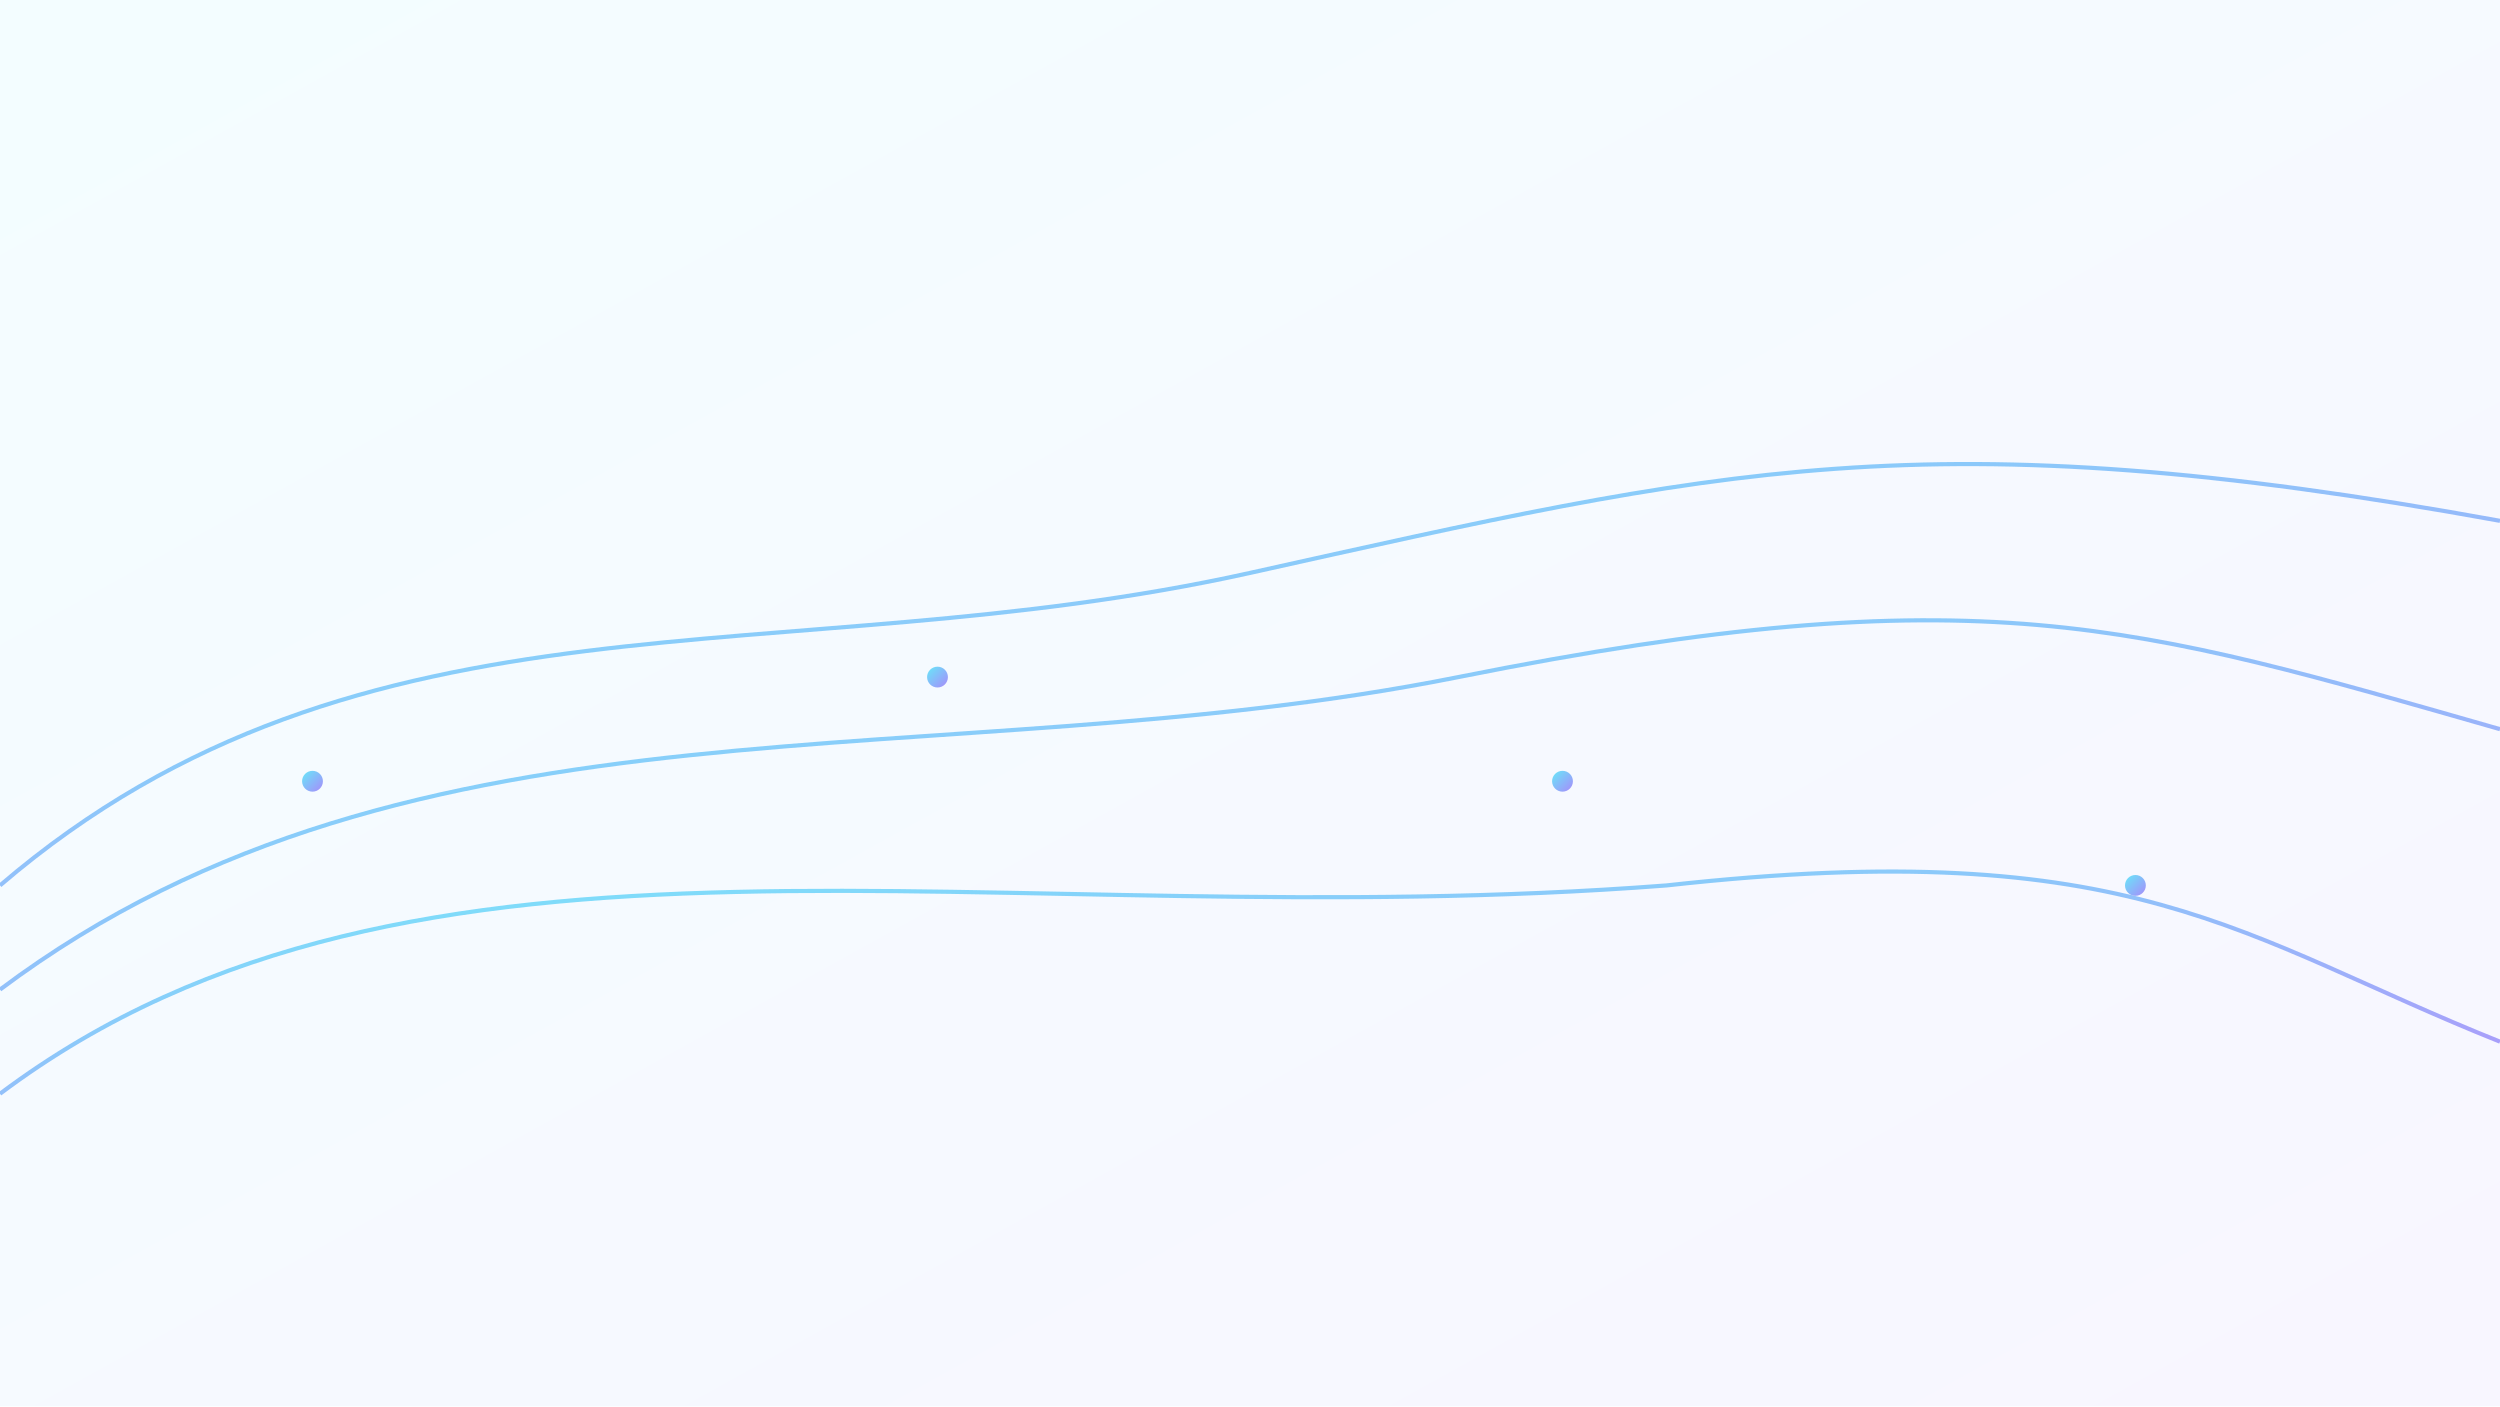
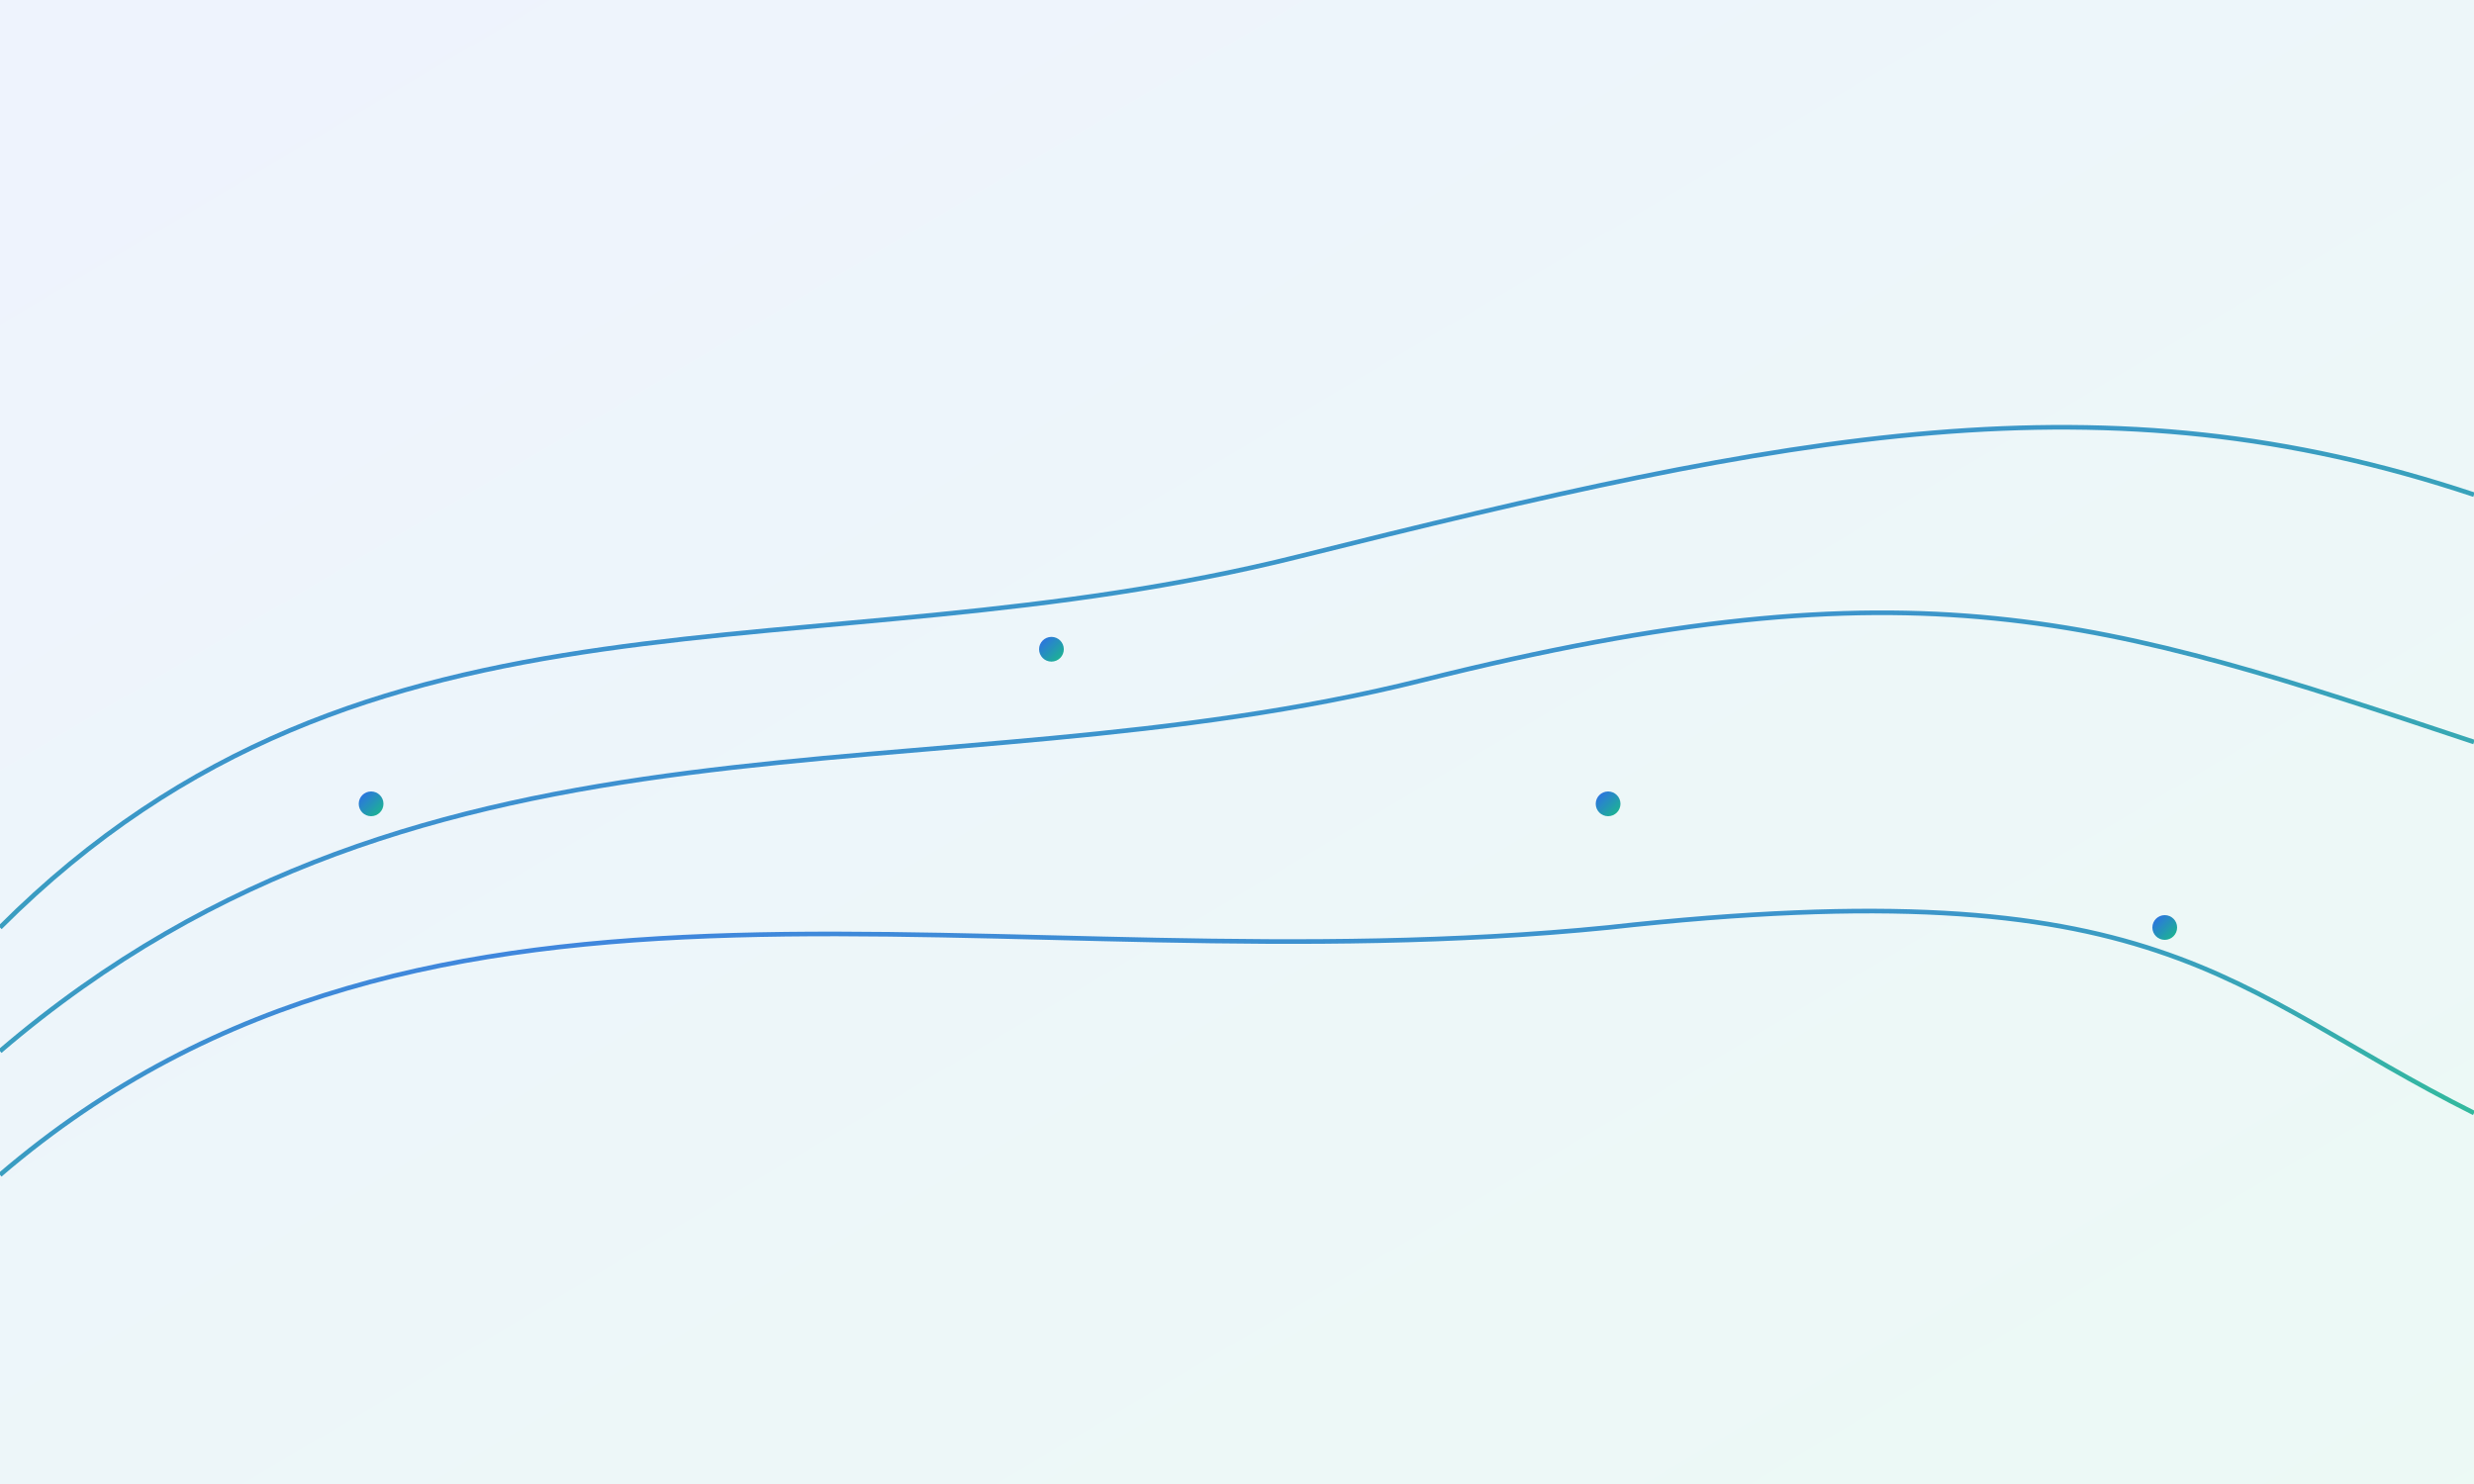
- <svg xmlns="http://www.w3.org/2000/svg" viewBox="0 0 960 540" role="img" aria-label="Titan mesh">
+ <svg xmlns="http://www.w3.org/2000/svg" viewBox="0 0 800 480" role="img" aria-label="Platinum mesh">
  <defs>
-     <linearGradient id="g1" x1="0" y1="0" x2="1" y2="1">
-       <stop stop-color="#67e8f9" offset="0" />
-       <stop stop-color="#a78bfa" offset="1" />
+     <linearGradient id="g" x1="0" y1="0" x2="1" y2="1">
+       <stop stop-color="#2563eb" offset="0" />
+       <stop stop-color="#10b981" offset="1" />
    </linearGradient>
  </defs>
-   <rect width="960" height="540" fill="url(#g1)" opacity=".08" />
-   <g fill="none" stroke="url(#g1)" stroke-width="1.6" opacity=".9">
-     <path d="M0,340 C140,220 300,260 480,220 C660,180 740,160 960,200" />
-     <path d="M0,380 C160,260 360,300 560,260 C760,220 820,240 960,280" />
-     <path d="M0,420 C160,300 380,360 640,340 C820,320 860,360 960,400" />
+   <rect width="800" height="480" fill="url(#g)" opacity=".08" />
+   <g fill="none" stroke="url(#g)" stroke-width="1.5" opacity=".85">
+     <path d="M0,300 C120,180 260,220 420,180 C580,140 680,120 800,160" />
+     <path d="M0,340 C140,220 300,260 460,220 C620,180 680,200 800,240" />
+     <path d="M0,380 C140,260 320,320 520,300 C700,280 720,320 800,360" />
  </g>
-   <g fill="url(#g1)">
-     <circle cx="120" cy="300" r="4" />
-     <circle cx="360" cy="260" r="4" />
-     <circle cx="600" cy="300" r="4" />
-     <circle cx="820" cy="340" r="4" />
+   <g fill="url(#g)" opacity=".95">
+     <circle cx="120" cy="260" r="4" />
+     <circle cx="340" cy="210" r="4" />
+     <circle cx="520" cy="260" r="4" />
+     <circle cx="700" cy="300" r="4" />
  </g>
</svg>
